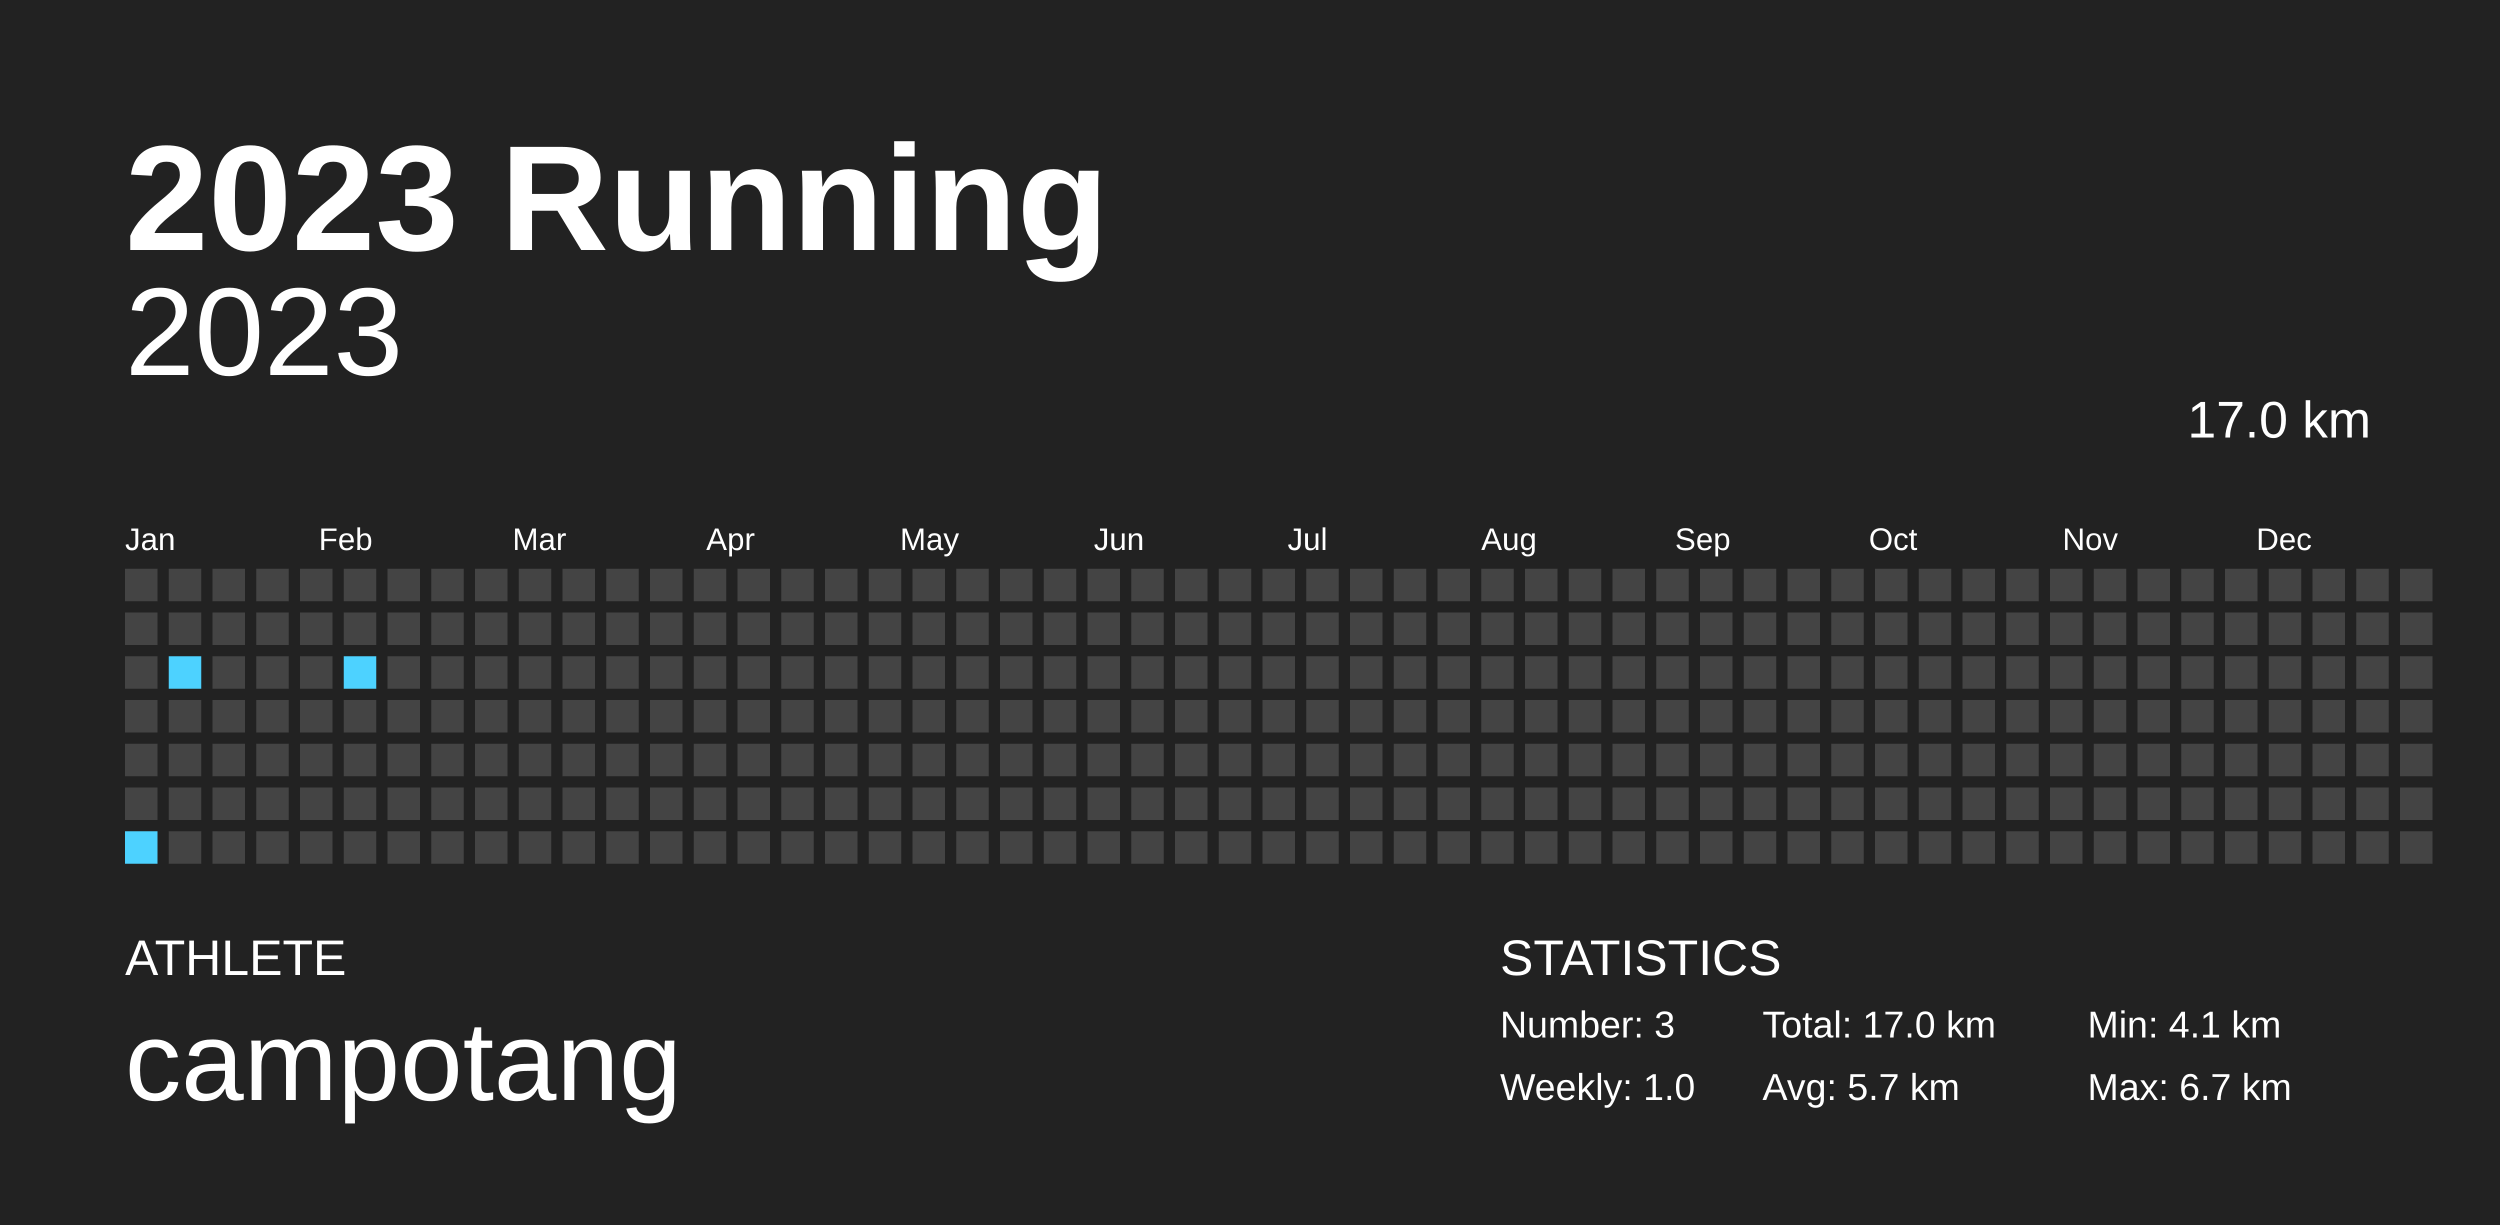
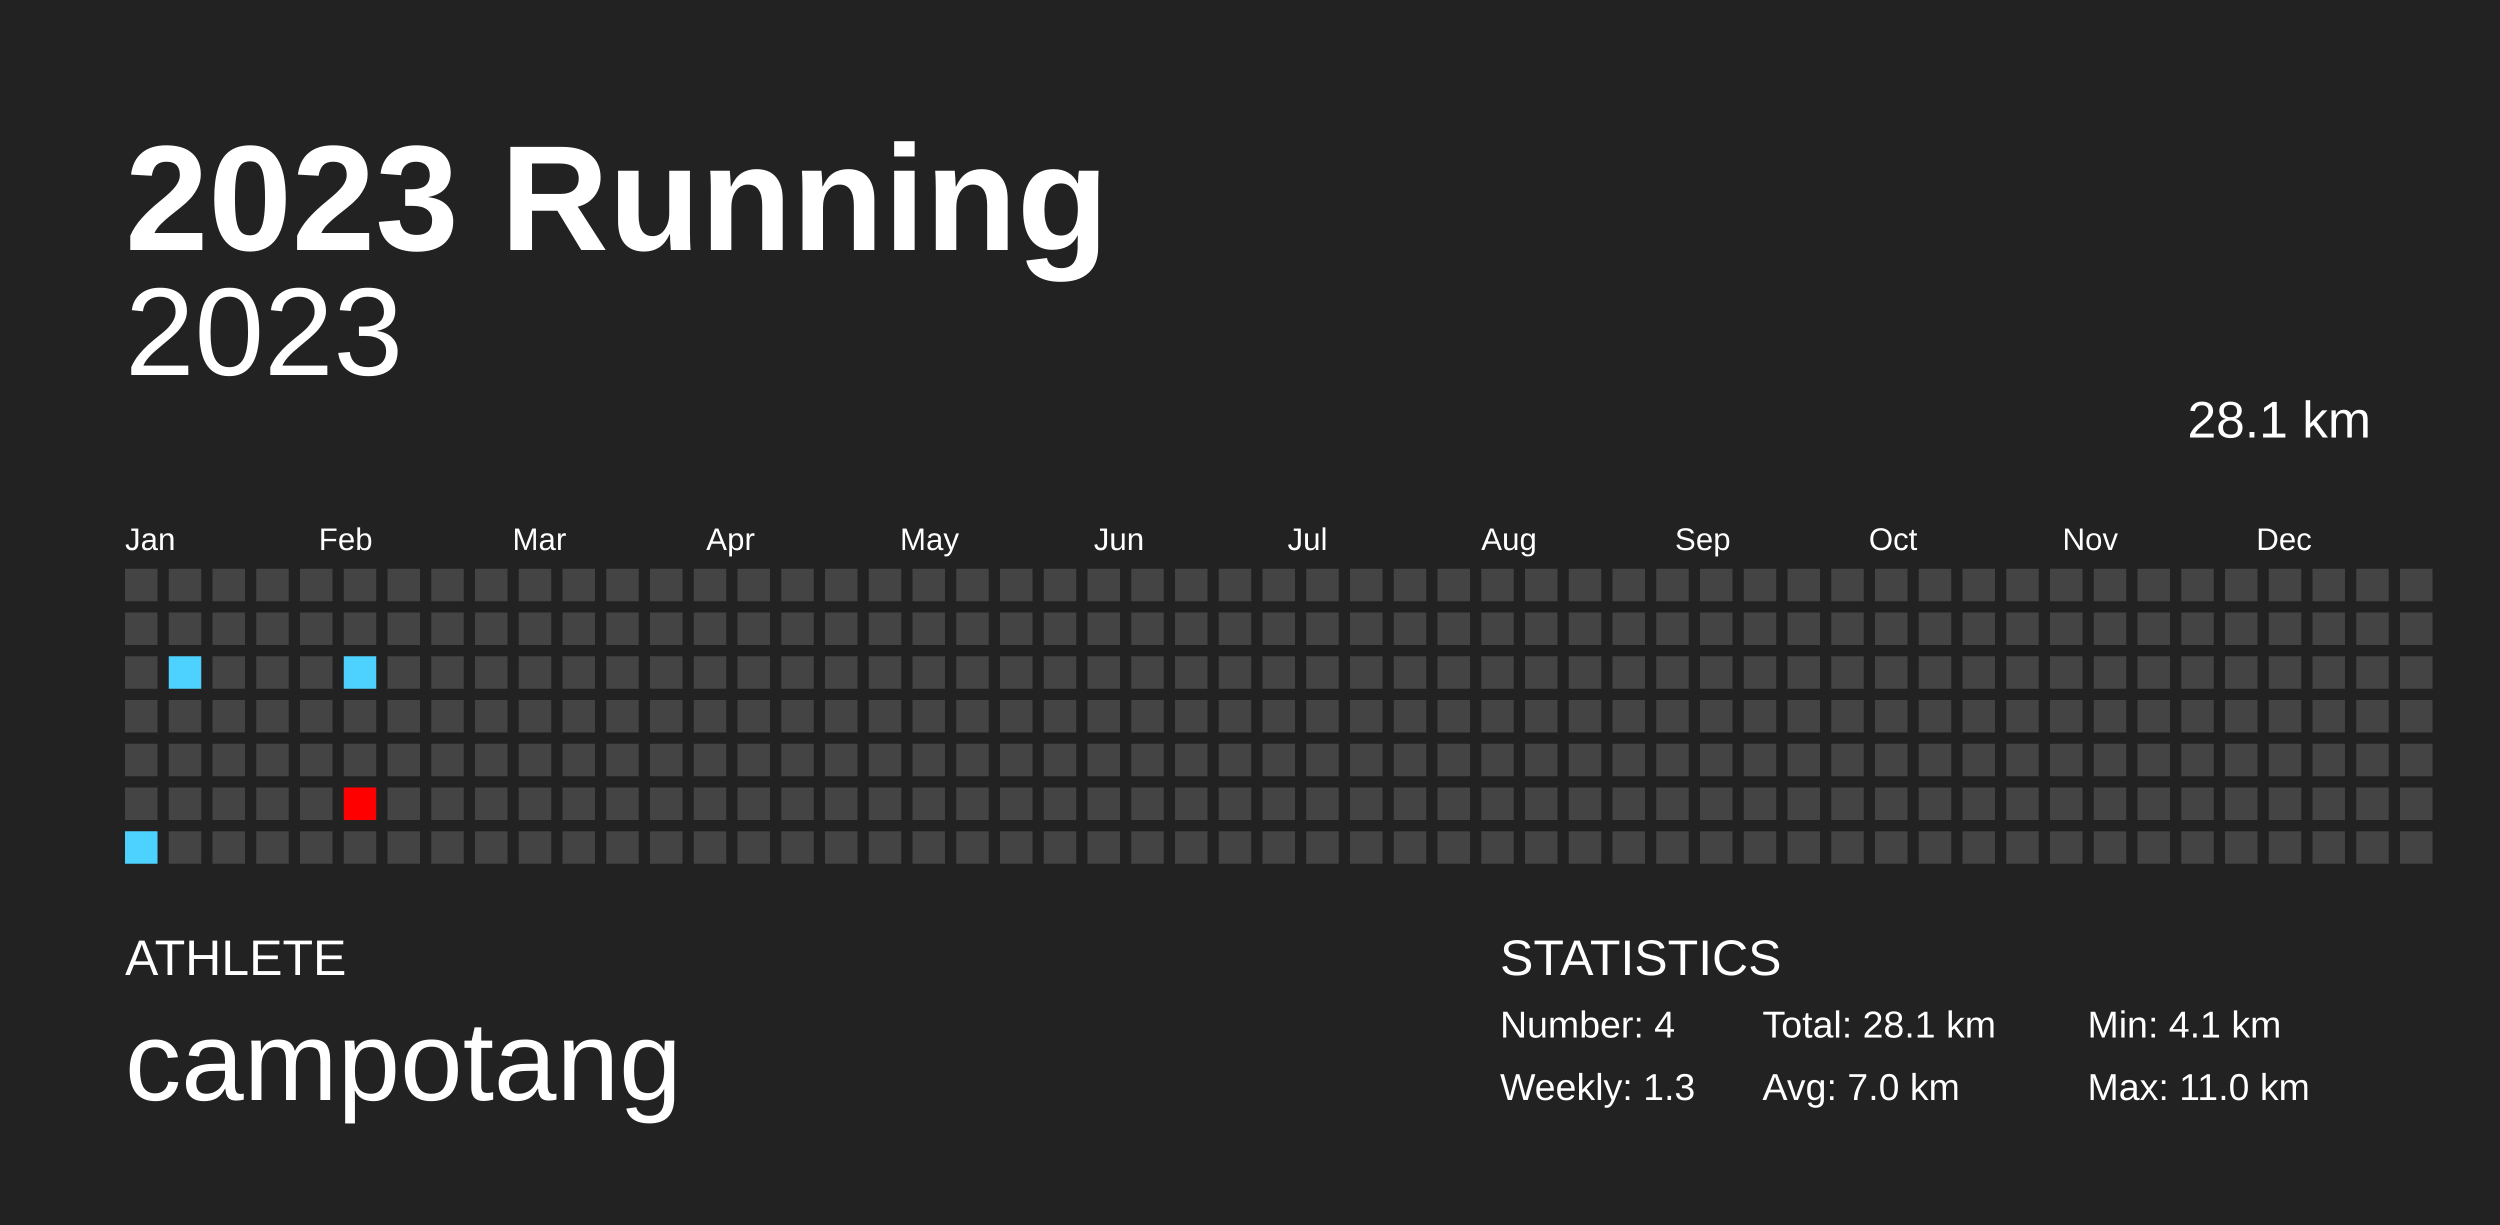
<svg xmlns="http://www.w3.org/2000/svg" baseProfile="full" height="98mm" version="1.1" viewBox="0,0,200,98" width="200mm">
  <defs />
  <rect fill="#222222" height="98" width="200" x="0" y="0" />
  <text fill="#FFFFFF" style="font-size:12px; font-family:Arial; font-weight:bold;" x="10" y="20">2023 Running</text>
  <text fill="#FFFFFF" style="font-size:4px; font-family:Arial" x="10" y="78">ATHLETE</text>
  <text fill="#FFFFFF" style="font-size:9px; font-family:Arial" x="10" y="88">campotang</text>
  <text fill="#FFFFFF" style="font-size:4px; font-family:Arial" x="120" y="78">STATISTICS</text>
-   <text fill="#FFFFFF" style="font-size:3px; font-family:Arial" x="120" y="83">Number: 3</text>
-   <text fill="#FFFFFF" style="font-size:3px; font-family:Arial" x="120" y="88">Weekly: 1.0</text>
-   <text fill="#FFFFFF" style="font-size:3px; font-family:Arial" x="141" y="83">Total: 17.0 km</text>
-   <text fill="#FFFFFF" style="font-size:3px; font-family:Arial" x="141" y="88">Avg: 5.7 km</text>
+   <text fill="#FFFFFF" style="font-size:3px; font-family:Arial" x="120" y="83">Number: 4</text>
+   <text fill="#FFFFFF" style="font-size:3px; font-family:Arial" x="120" y="88">Weekly: 1.3</text>
+   <text fill="#FFFFFF" style="font-size:3px; font-family:Arial" x="141" y="83">Total: 28.1 km</text>
+   <text fill="#FFFFFF" style="font-size:3px; font-family:Arial" x="141" y="88">Avg: 7.0 km</text>
  <text fill="#FFFFFF" style="font-size:3px; font-family:Arial" x="167" y="83">Min: 4.1 km</text>
-   <text fill="#FFFFFF" style="font-size:3px; font-family:Arial" x="167" y="88">Max: 6.7 km</text>
+   <text fill="#FFFFFF" style="font-size:3px; font-family:Arial" x="167" y="88">Max: 11.0 km</text>
  <text alignment-baseline="hanging" fill="#FFFFFF" style="font-size:10.0px; font-family:Arial;" x="10" y="30">2023</text>
-   <text alignment-baseline="hanging" fill="#FFFFFF" style="font-size:4.125px; font-family:Arial;" x="175" y="35">17.0 km</text>
+   <text alignment-baseline="hanging" fill="#FFFFFF" style="font-size:4.125px; font-family:Arial;" x="175" y="35">28.1 km</text>
  <text fill="#FFFFFF" style="font-size:2.5px; font-family:Arial" x="10.0" y="44">Jan</text>
  <text fill="#FFFFFF" style="font-size:2.5px; font-family:Arial" x="25.5" y="44">Feb</text>
  <text fill="#FFFFFF" style="font-size:2.5px; font-family:Arial" x="41.0" y="44">Mar</text>
  <text fill="#FFFFFF" style="font-size:2.5px; font-family:Arial" x="56.5" y="44">Apr</text>
  <text fill="#FFFFFF" style="font-size:2.5px; font-family:Arial" x="72.0" y="44">May</text>
  <text fill="#FFFFFF" style="font-size:2.5px; font-family:Arial" x="87.5" y="44">Jun</text>
  <text fill="#FFFFFF" style="font-size:2.5px; font-family:Arial" x="103.0" y="44">Jul</text>
  <text fill="#FFFFFF" style="font-size:2.5px; font-family:Arial" x="118.5" y="44">Aug</text>
  <text fill="#FFFFFF" style="font-size:2.5px; font-family:Arial" x="134.0" y="44">Sep</text>
  <text fill="#FFFFFF" style="font-size:2.5px; font-family:Arial" x="149.5" y="44">Oct</text>
  <text fill="#FFFFFF" style="font-size:2.5px; font-family:Arial" x="165.0" y="44">Nov</text>
  <text fill="#FFFFFF" style="font-size:2.5px; font-family:Arial" x="180.5" y="44">Dec</text>
  <rect fill="#444444" height="2.6" width="2.6" x="10.0" y="45.5" />
  <rect fill="#444444" height="2.6" width="2.6" x="10.0" y="49.0" />
  <rect fill="#444444" height="2.6" width="2.6" x="10.0" y="52.5" />
  <rect fill="#444444" height="2.6" width="2.6" x="10.0" y="56.0" />
  <rect fill="#444444" height="2.6" width="2.6" x="10.0" y="59.5" />
  <rect fill="#444444" height="2.6" width="2.6" x="10.0" y="63.0" />
  <rect fill="#4dd2ff" height="2.6" width="2.6" x="10.0" y="66.5" />
  <rect fill="#444444" height="2.6" width="2.6" x="13.5" y="45.5" />
  <rect fill="#444444" height="2.6" width="2.6" x="13.5" y="49.0" />
  <rect fill="#4dd2ff" height="2.6" width="2.6" x="13.5" y="52.5" />
  <rect fill="#444444" height="2.6" width="2.6" x="13.5" y="56.0" />
  <rect fill="#444444" height="2.6" width="2.6" x="13.5" y="59.5" />
  <rect fill="#444444" height="2.6" width="2.6" x="13.5" y="63.0" />
  <rect fill="#444444" height="2.6" width="2.6" x="13.5" y="66.5" />
  <rect fill="#444444" height="2.6" width="2.6" x="17.0" y="45.5" />
  <rect fill="#444444" height="2.6" width="2.6" x="17.0" y="49.0" />
  <rect fill="#444444" height="2.6" width="2.6" x="17.0" y="52.5" />
  <rect fill="#444444" height="2.6" width="2.6" x="17.0" y="56.0" />
  <rect fill="#444444" height="2.6" width="2.6" x="17.0" y="59.5" />
  <rect fill="#444444" height="2.6" width="2.6" x="17.0" y="63.0" />
  <rect fill="#444444" height="2.6" width="2.6" x="17.0" y="66.5" />
  <rect fill="#444444" height="2.6" width="2.6" x="20.5" y="45.5" />
  <rect fill="#444444" height="2.6" width="2.6" x="20.5" y="49.0" />
  <rect fill="#444444" height="2.6" width="2.6" x="20.5" y="52.5" />
  <rect fill="#444444" height="2.6" width="2.6" x="20.5" y="56.0" />
  <rect fill="#444444" height="2.6" width="2.6" x="20.5" y="59.5" />
  <rect fill="#444444" height="2.6" width="2.6" x="20.5" y="63.0" />
  <rect fill="#444444" height="2.6" width="2.6" x="20.5" y="66.5" />
  <rect fill="#444444" height="2.6" width="2.6" x="24.0" y="45.5" />
  <rect fill="#444444" height="2.6" width="2.6" x="24.0" y="49.0" />
  <rect fill="#444444" height="2.6" width="2.6" x="24.0" y="52.5" />
  <rect fill="#444444" height="2.6" width="2.6" x="24.0" y="56.0" />
  <rect fill="#444444" height="2.6" width="2.6" x="24.0" y="59.5" />
  <rect fill="#444444" height="2.6" width="2.6" x="24.0" y="63.0" />
  <rect fill="#444444" height="2.6" width="2.6" x="24.0" y="66.5" />
  <rect fill="#444444" height="2.6" width="2.6" x="27.5" y="45.5" />
  <rect fill="#444444" height="2.6" width="2.6" x="27.5" y="49.0" />
  <rect fill="#4dd2ff" height="2.6" width="2.6" x="27.5" y="52.5" />
  <rect fill="#444444" height="2.6" width="2.6" x="27.5" y="56.0" />
  <rect fill="#444444" height="2.6" width="2.6" x="27.5" y="59.5" />
-   <rect fill="#444444" height="2.6" width="2.6" x="27.5" y="63.0" />
+   <rect fill="#ff0000" height="2.6" width="2.6" x="27.5" y="63.0" />
  <rect fill="#444444" height="2.6" width="2.6" x="27.5" y="66.5" />
  <rect fill="#444444" height="2.6" width="2.6" x="31.0" y="45.5" />
  <rect fill="#444444" height="2.6" width="2.6" x="31.0" y="49.0" />
  <rect fill="#444444" height="2.6" width="2.6" x="31.0" y="52.5" />
  <rect fill="#444444" height="2.6" width="2.6" x="31.0" y="56.0" />
  <rect fill="#444444" height="2.6" width="2.6" x="31.0" y="59.5" />
  <rect fill="#444444" height="2.6" width="2.6" x="31.0" y="63.0" />
  <rect fill="#444444" height="2.6" width="2.6" x="31.0" y="66.5" />
  <rect fill="#444444" height="2.6" width="2.6" x="34.5" y="45.5" />
  <rect fill="#444444" height="2.6" width="2.6" x="34.5" y="49.0" />
  <rect fill="#444444" height="2.6" width="2.6" x="34.5" y="52.5" />
  <rect fill="#444444" height="2.6" width="2.6" x="34.5" y="56.0" />
  <rect fill="#444444" height="2.6" width="2.6" x="34.5" y="59.5" />
  <rect fill="#444444" height="2.6" width="2.6" x="34.5" y="63.0" />
  <rect fill="#444444" height="2.6" width="2.6" x="34.5" y="66.5" />
  <rect fill="#444444" height="2.6" width="2.6" x="38.0" y="45.5" />
  <rect fill="#444444" height="2.6" width="2.6" x="38.0" y="49.0" />
  <rect fill="#444444" height="2.6" width="2.6" x="38.0" y="52.5" />
  <rect fill="#444444" height="2.6" width="2.6" x="38.0" y="56.0" />
  <rect fill="#444444" height="2.6" width="2.6" x="38.0" y="59.5" />
  <rect fill="#444444" height="2.6" width="2.6" x="38.0" y="63.0" />
  <rect fill="#444444" height="2.6" width="2.6" x="38.0" y="66.5" />
  <rect fill="#444444" height="2.6" width="2.6" x="41.5" y="45.5" />
  <rect fill="#444444" height="2.6" width="2.6" x="41.5" y="49.0" />
  <rect fill="#444444" height="2.6" width="2.6" x="41.5" y="52.5" />
  <rect fill="#444444" height="2.6" width="2.6" x="41.5" y="56.0" />
  <rect fill="#444444" height="2.6" width="2.6" x="41.5" y="59.5" />
  <rect fill="#444444" height="2.6" width="2.6" x="41.5" y="63.0" />
  <rect fill="#444444" height="2.6" width="2.6" x="41.5" y="66.5" />
  <rect fill="#444444" height="2.6" width="2.6" x="45.0" y="45.5" />
  <rect fill="#444444" height="2.6" width="2.6" x="45.0" y="49.0" />
  <rect fill="#444444" height="2.6" width="2.6" x="45.0" y="52.5" />
  <rect fill="#444444" height="2.6" width="2.6" x="45.0" y="56.0" />
  <rect fill="#444444" height="2.6" width="2.6" x="45.0" y="59.5" />
  <rect fill="#444444" height="2.6" width="2.6" x="45.0" y="63.0" />
  <rect fill="#444444" height="2.6" width="2.6" x="45.0" y="66.5" />
  <rect fill="#444444" height="2.6" width="2.6" x="48.5" y="45.5" />
  <rect fill="#444444" height="2.6" width="2.6" x="48.5" y="49.0" />
  <rect fill="#444444" height="2.6" width="2.6" x="48.5" y="52.5" />
  <rect fill="#444444" height="2.6" width="2.6" x="48.5" y="56.0" />
  <rect fill="#444444" height="2.6" width="2.6" x="48.5" y="59.5" />
  <rect fill="#444444" height="2.6" width="2.6" x="48.5" y="63.0" />
  <rect fill="#444444" height="2.6" width="2.6" x="48.5" y="66.5" />
  <rect fill="#444444" height="2.6" width="2.6" x="52.0" y="45.5" />
  <rect fill="#444444" height="2.6" width="2.6" x="52.0" y="49.0" />
  <rect fill="#444444" height="2.6" width="2.6" x="52.0" y="52.5" />
  <rect fill="#444444" height="2.6" width="2.6" x="52.0" y="56.0" />
  <rect fill="#444444" height="2.6" width="2.6" x="52.0" y="59.5" />
  <rect fill="#444444" height="2.6" width="2.6" x="52.0" y="63.0" />
  <rect fill="#444444" height="2.6" width="2.6" x="52.0" y="66.5" />
  <rect fill="#444444" height="2.6" width="2.6" x="55.5" y="45.5" />
  <rect fill="#444444" height="2.6" width="2.6" x="55.5" y="49.0" />
  <rect fill="#444444" height="2.6" width="2.6" x="55.5" y="52.5" />
  <rect fill="#444444" height="2.6" width="2.6" x="55.5" y="56.0" />
  <rect fill="#444444" height="2.6" width="2.6" x="55.5" y="59.5" />
  <rect fill="#444444" height="2.6" width="2.6" x="55.5" y="63.0" />
  <rect fill="#444444" height="2.6" width="2.6" x="55.5" y="66.5" />
  <rect fill="#444444" height="2.6" width="2.6" x="59.0" y="45.5" />
  <rect fill="#444444" height="2.6" width="2.6" x="59.0" y="49.0" />
  <rect fill="#444444" height="2.6" width="2.6" x="59.0" y="52.5" />
  <rect fill="#444444" height="2.6" width="2.6" x="59.0" y="56.0" />
  <rect fill="#444444" height="2.6" width="2.6" x="59.0" y="59.5" />
  <rect fill="#444444" height="2.6" width="2.6" x="59.0" y="63.0" />
  <rect fill="#444444" height="2.6" width="2.6" x="59.0" y="66.5" />
  <rect fill="#444444" height="2.6" width="2.6" x="62.5" y="45.5" />
  <rect fill="#444444" height="2.6" width="2.6" x="62.5" y="49.0" />
  <rect fill="#444444" height="2.6" width="2.6" x="62.5" y="52.5" />
  <rect fill="#444444" height="2.6" width="2.6" x="62.5" y="56.0" />
  <rect fill="#444444" height="2.6" width="2.6" x="62.5" y="59.5" />
  <rect fill="#444444" height="2.6" width="2.6" x="62.5" y="63.0" />
  <rect fill="#444444" height="2.6" width="2.6" x="62.5" y="66.5" />
  <rect fill="#444444" height="2.6" width="2.6" x="66.0" y="45.5" />
  <rect fill="#444444" height="2.6" width="2.6" x="66.0" y="49.0" />
  <rect fill="#444444" height="2.6" width="2.6" x="66.0" y="52.5" />
  <rect fill="#444444" height="2.6" width="2.6" x="66.0" y="56.0" />
  <rect fill="#444444" height="2.6" width="2.6" x="66.0" y="59.5" />
  <rect fill="#444444" height="2.6" width="2.6" x="66.0" y="63.0" />
  <rect fill="#444444" height="2.6" width="2.6" x="66.0" y="66.5" />
  <rect fill="#444444" height="2.6" width="2.6" x="69.5" y="45.5" />
  <rect fill="#444444" height="2.6" width="2.6" x="69.5" y="49.0" />
  <rect fill="#444444" height="2.6" width="2.6" x="69.5" y="52.5" />
  <rect fill="#444444" height="2.6" width="2.6" x="69.5" y="56.0" />
  <rect fill="#444444" height="2.6" width="2.6" x="69.5" y="59.5" />
  <rect fill="#444444" height="2.6" width="2.6" x="69.5" y="63.0" />
  <rect fill="#444444" height="2.6" width="2.6" x="69.5" y="66.5" />
  <rect fill="#444444" height="2.6" width="2.6" x="73.0" y="45.5" />
  <rect fill="#444444" height="2.6" width="2.6" x="73.0" y="49.0" />
  <rect fill="#444444" height="2.6" width="2.6" x="73.0" y="52.5" />
  <rect fill="#444444" height="2.6" width="2.6" x="73.0" y="56.0" />
  <rect fill="#444444" height="2.6" width="2.6" x="73.0" y="59.5" />
  <rect fill="#444444" height="2.6" width="2.6" x="73.0" y="63.0" />
  <rect fill="#444444" height="2.6" width="2.6" x="73.0" y="66.5" />
  <rect fill="#444444" height="2.6" width="2.6" x="76.5" y="45.5" />
  <rect fill="#444444" height="2.6" width="2.6" x="76.5" y="49.0" />
  <rect fill="#444444" height="2.6" width="2.6" x="76.5" y="52.5" />
  <rect fill="#444444" height="2.6" width="2.6" x="76.5" y="56.0" />
  <rect fill="#444444" height="2.6" width="2.6" x="76.5" y="59.5" />
  <rect fill="#444444" height="2.6" width="2.6" x="76.5" y="63.0" />
  <rect fill="#444444" height="2.6" width="2.6" x="76.5" y="66.5" />
  <rect fill="#444444" height="2.6" width="2.6" x="80.0" y="45.5" />
  <rect fill="#444444" height="2.6" width="2.6" x="80.0" y="49.0" />
  <rect fill="#444444" height="2.6" width="2.6" x="80.0" y="52.5" />
  <rect fill="#444444" height="2.6" width="2.6" x="80.0" y="56.0" />
  <rect fill="#444444" height="2.6" width="2.6" x="80.0" y="59.5" />
  <rect fill="#444444" height="2.6" width="2.6" x="80.0" y="63.0" />
  <rect fill="#444444" height="2.6" width="2.6" x="80.0" y="66.5" />
  <rect fill="#444444" height="2.6" width="2.6" x="83.5" y="45.5" />
  <rect fill="#444444" height="2.6" width="2.6" x="83.5" y="49.0" />
  <rect fill="#444444" height="2.6" width="2.6" x="83.5" y="52.5" />
  <rect fill="#444444" height="2.6" width="2.6" x="83.5" y="56.0" />
  <rect fill="#444444" height="2.6" width="2.6" x="83.5" y="59.5" />
  <rect fill="#444444" height="2.6" width="2.6" x="83.5" y="63.0" />
  <rect fill="#444444" height="2.6" width="2.6" x="83.5" y="66.5" />
  <rect fill="#444444" height="2.6" width="2.6" x="87.0" y="45.5" />
  <rect fill="#444444" height="2.6" width="2.6" x="87.0" y="49.0" />
  <rect fill="#444444" height="2.6" width="2.6" x="87.0" y="52.5" />
  <rect fill="#444444" height="2.6" width="2.6" x="87.0" y="56.0" />
  <rect fill="#444444" height="2.6" width="2.6" x="87.0" y="59.5" />
  <rect fill="#444444" height="2.6" width="2.6" x="87.0" y="63.0" />
  <rect fill="#444444" height="2.6" width="2.6" x="87.0" y="66.5" />
  <rect fill="#444444" height="2.6" width="2.6" x="90.5" y="45.5" />
  <rect fill="#444444" height="2.6" width="2.6" x="90.5" y="49.0" />
  <rect fill="#444444" height="2.6" width="2.6" x="90.5" y="52.5" />
  <rect fill="#444444" height="2.6" width="2.6" x="90.5" y="56.0" />
  <rect fill="#444444" height="2.6" width="2.6" x="90.5" y="59.5" />
  <rect fill="#444444" height="2.6" width="2.6" x="90.5" y="63.0" />
  <rect fill="#444444" height="2.6" width="2.6" x="90.5" y="66.5" />
  <rect fill="#444444" height="2.6" width="2.6" x="94.0" y="45.5" />
  <rect fill="#444444" height="2.6" width="2.6" x="94.0" y="49.0" />
  <rect fill="#444444" height="2.6" width="2.6" x="94.0" y="52.5" />
  <rect fill="#444444" height="2.6" width="2.6" x="94.0" y="56.0" />
  <rect fill="#444444" height="2.6" width="2.6" x="94.0" y="59.5" />
  <rect fill="#444444" height="2.6" width="2.6" x="94.0" y="63.0" />
  <rect fill="#444444" height="2.6" width="2.6" x="94.0" y="66.5" />
  <rect fill="#444444" height="2.6" width="2.6" x="97.5" y="45.5" />
  <rect fill="#444444" height="2.6" width="2.6" x="97.5" y="49.0" />
  <rect fill="#444444" height="2.6" width="2.6" x="97.5" y="52.5" />
  <rect fill="#444444" height="2.6" width="2.6" x="97.5" y="56.0" />
  <rect fill="#444444" height="2.6" width="2.6" x="97.5" y="59.5" />
  <rect fill="#444444" height="2.6" width="2.6" x="97.5" y="63.0" />
  <rect fill="#444444" height="2.6" width="2.6" x="97.5" y="66.5" />
  <rect fill="#444444" height="2.6" width="2.6" x="101.0" y="45.5" />
  <rect fill="#444444" height="2.6" width="2.6" x="101.0" y="49.0" />
  <rect fill="#444444" height="2.6" width="2.6" x="101.0" y="52.5" />
  <rect fill="#444444" height="2.6" width="2.6" x="101.0" y="56.0" />
  <rect fill="#444444" height="2.6" width="2.6" x="101.0" y="59.5" />
  <rect fill="#444444" height="2.6" width="2.6" x="101.0" y="63.0" />
  <rect fill="#444444" height="2.6" width="2.6" x="101.0" y="66.5" />
  <rect fill="#444444" height="2.6" width="2.6" x="104.5" y="45.5" />
  <rect fill="#444444" height="2.6" width="2.6" x="104.5" y="49.0" />
  <rect fill="#444444" height="2.6" width="2.6" x="104.5" y="52.5" />
  <rect fill="#444444" height="2.6" width="2.6" x="104.5" y="56.0" />
  <rect fill="#444444" height="2.6" width="2.6" x="104.5" y="59.5" />
  <rect fill="#444444" height="2.6" width="2.6" x="104.5" y="63.0" />
  <rect fill="#444444" height="2.6" width="2.6" x="104.5" y="66.5" />
  <rect fill="#444444" height="2.6" width="2.6" x="108.0" y="45.5" />
  <rect fill="#444444" height="2.6" width="2.6" x="108.0" y="49.0" />
  <rect fill="#444444" height="2.6" width="2.6" x="108.0" y="52.5" />
  <rect fill="#444444" height="2.6" width="2.6" x="108.0" y="56.0" />
  <rect fill="#444444" height="2.6" width="2.6" x="108.0" y="59.5" />
  <rect fill="#444444" height="2.6" width="2.6" x="108.0" y="63.0" />
  <rect fill="#444444" height="2.6" width="2.6" x="108.0" y="66.5" />
  <rect fill="#444444" height="2.6" width="2.6" x="111.5" y="45.5" />
  <rect fill="#444444" height="2.6" width="2.6" x="111.5" y="49.0" />
  <rect fill="#444444" height="2.6" width="2.6" x="111.5" y="52.5" />
  <rect fill="#444444" height="2.6" width="2.6" x="111.5" y="56.0" />
  <rect fill="#444444" height="2.6" width="2.6" x="111.5" y="59.5" />
  <rect fill="#444444" height="2.6" width="2.6" x="111.5" y="63.0" />
  <rect fill="#444444" height="2.6" width="2.6" x="111.5" y="66.5" />
  <rect fill="#444444" height="2.6" width="2.6" x="115.0" y="45.5" />
  <rect fill="#444444" height="2.6" width="2.6" x="115.0" y="49.0" />
  <rect fill="#444444" height="2.6" width="2.6" x="115.0" y="52.5" />
  <rect fill="#444444" height="2.6" width="2.6" x="115.0" y="56.0" />
  <rect fill="#444444" height="2.6" width="2.6" x="115.0" y="59.5" />
  <rect fill="#444444" height="2.6" width="2.6" x="115.0" y="63.0" />
  <rect fill="#444444" height="2.6" width="2.6" x="115.0" y="66.5" />
  <rect fill="#444444" height="2.6" width="2.6" x="118.5" y="45.5" />
  <rect fill="#444444" height="2.6" width="2.6" x="118.5" y="49.0" />
  <rect fill="#444444" height="2.6" width="2.6" x="118.5" y="52.5" />
  <rect fill="#444444" height="2.6" width="2.6" x="118.5" y="56.0" />
  <rect fill="#444444" height="2.6" width="2.6" x="118.5" y="59.5" />
  <rect fill="#444444" height="2.6" width="2.6" x="118.5" y="63.0" />
  <rect fill="#444444" height="2.6" width="2.6" x="118.5" y="66.5" />
  <rect fill="#444444" height="2.6" width="2.6" x="122.0" y="45.5" />
  <rect fill="#444444" height="2.6" width="2.6" x="122.0" y="49.0" />
  <rect fill="#444444" height="2.6" width="2.6" x="122.0" y="52.5" />
  <rect fill="#444444" height="2.6" width="2.6" x="122.0" y="56.0" />
  <rect fill="#444444" height="2.6" width="2.6" x="122.0" y="59.5" />
  <rect fill="#444444" height="2.6" width="2.6" x="122.0" y="63.0" />
  <rect fill="#444444" height="2.6" width="2.6" x="122.0" y="66.5" />
  <rect fill="#444444" height="2.6" width="2.6" x="125.5" y="45.5" />
  <rect fill="#444444" height="2.6" width="2.6" x="125.5" y="49.0" />
  <rect fill="#444444" height="2.6" width="2.6" x="125.5" y="52.5" />
  <rect fill="#444444" height="2.6" width="2.6" x="125.5" y="56.0" />
  <rect fill="#444444" height="2.6" width="2.6" x="125.5" y="59.5" />
  <rect fill="#444444" height="2.6" width="2.6" x="125.5" y="63.0" />
  <rect fill="#444444" height="2.6" width="2.6" x="125.5" y="66.5" />
  <rect fill="#444444" height="2.6" width="2.6" x="129.0" y="45.5" />
  <rect fill="#444444" height="2.6" width="2.6" x="129.0" y="49.0" />
  <rect fill="#444444" height="2.6" width="2.6" x="129.0" y="52.5" />
  <rect fill="#444444" height="2.6" width="2.6" x="129.0" y="56.0" />
  <rect fill="#444444" height="2.6" width="2.6" x="129.0" y="59.5" />
  <rect fill="#444444" height="2.6" width="2.6" x="129.0" y="63.0" />
  <rect fill="#444444" height="2.6" width="2.6" x="129.0" y="66.5" />
  <rect fill="#444444" height="2.6" width="2.6" x="132.5" y="45.5" />
  <rect fill="#444444" height="2.6" width="2.6" x="132.5" y="49.0" />
  <rect fill="#444444" height="2.6" width="2.6" x="132.5" y="52.5" />
  <rect fill="#444444" height="2.6" width="2.6" x="132.5" y="56.0" />
  <rect fill="#444444" height="2.6" width="2.6" x="132.5" y="59.5" />
  <rect fill="#444444" height="2.6" width="2.6" x="132.5" y="63.0" />
  <rect fill="#444444" height="2.6" width="2.6" x="132.5" y="66.5" />
  <rect fill="#444444" height="2.6" width="2.6" x="136.0" y="45.5" />
  <rect fill="#444444" height="2.6" width="2.6" x="136.0" y="49.0" />
  <rect fill="#444444" height="2.6" width="2.6" x="136.0" y="52.5" />
  <rect fill="#444444" height="2.6" width="2.6" x="136.0" y="56.0" />
  <rect fill="#444444" height="2.6" width="2.6" x="136.0" y="59.5" />
  <rect fill="#444444" height="2.6" width="2.6" x="136.0" y="63.0" />
  <rect fill="#444444" height="2.6" width="2.6" x="136.0" y="66.5" />
  <rect fill="#444444" height="2.6" width="2.6" x="139.5" y="45.5" />
  <rect fill="#444444" height="2.6" width="2.6" x="139.5" y="49.0" />
  <rect fill="#444444" height="2.6" width="2.6" x="139.5" y="52.5" />
  <rect fill="#444444" height="2.6" width="2.6" x="139.5" y="56.0" />
  <rect fill="#444444" height="2.6" width="2.6" x="139.5" y="59.5" />
  <rect fill="#444444" height="2.6" width="2.6" x="139.5" y="63.0" />
  <rect fill="#444444" height="2.6" width="2.6" x="139.5" y="66.5" />
  <rect fill="#444444" height="2.6" width="2.6" x="143.0" y="45.5" />
  <rect fill="#444444" height="2.6" width="2.6" x="143.0" y="49.0" />
  <rect fill="#444444" height="2.6" width="2.6" x="143.0" y="52.5" />
  <rect fill="#444444" height="2.6" width="2.6" x="143.0" y="56.0" />
  <rect fill="#444444" height="2.6" width="2.6" x="143.0" y="59.5" />
  <rect fill="#444444" height="2.6" width="2.6" x="143.0" y="63.0" />
  <rect fill="#444444" height="2.6" width="2.6" x="143.0" y="66.5" />
  <rect fill="#444444" height="2.6" width="2.6" x="146.5" y="45.5" />
  <rect fill="#444444" height="2.6" width="2.6" x="146.5" y="49.0" />
  <rect fill="#444444" height="2.6" width="2.6" x="146.5" y="52.5" />
  <rect fill="#444444" height="2.6" width="2.6" x="146.5" y="56.0" />
  <rect fill="#444444" height="2.6" width="2.6" x="146.5" y="59.5" />
  <rect fill="#444444" height="2.6" width="2.6" x="146.5" y="63.0" />
  <rect fill="#444444" height="2.6" width="2.6" x="146.5" y="66.5" />
  <rect fill="#444444" height="2.6" width="2.6" x="150.0" y="45.5" />
  <rect fill="#444444" height="2.6" width="2.6" x="150.0" y="49.0" />
  <rect fill="#444444" height="2.6" width="2.6" x="150.0" y="52.5" />
  <rect fill="#444444" height="2.6" width="2.6" x="150.0" y="56.0" />
  <rect fill="#444444" height="2.6" width="2.6" x="150.0" y="59.5" />
  <rect fill="#444444" height="2.6" width="2.6" x="150.0" y="63.0" />
  <rect fill="#444444" height="2.6" width="2.6" x="150.0" y="66.5" />
  <rect fill="#444444" height="2.6" width="2.6" x="153.5" y="45.5" />
  <rect fill="#444444" height="2.6" width="2.6" x="153.5" y="49.0" />
  <rect fill="#444444" height="2.6" width="2.6" x="153.5" y="52.5" />
  <rect fill="#444444" height="2.6" width="2.6" x="153.5" y="56.0" />
  <rect fill="#444444" height="2.6" width="2.6" x="153.5" y="59.5" />
  <rect fill="#444444" height="2.6" width="2.6" x="153.5" y="63.0" />
  <rect fill="#444444" height="2.6" width="2.6" x="153.5" y="66.5" />
  <rect fill="#444444" height="2.6" width="2.6" x="157.0" y="45.5" />
  <rect fill="#444444" height="2.6" width="2.6" x="157.0" y="49.0" />
  <rect fill="#444444" height="2.6" width="2.6" x="157.0" y="52.5" />
  <rect fill="#444444" height="2.6" width="2.6" x="157.0" y="56.0" />
  <rect fill="#444444" height="2.6" width="2.6" x="157.0" y="59.5" />
  <rect fill="#444444" height="2.6" width="2.6" x="157.0" y="63.0" />
  <rect fill="#444444" height="2.6" width="2.6" x="157.0" y="66.5" />
  <rect fill="#444444" height="2.6" width="2.6" x="160.5" y="45.5" />
  <rect fill="#444444" height="2.6" width="2.6" x="160.5" y="49.0" />
  <rect fill="#444444" height="2.6" width="2.6" x="160.5" y="52.5" />
  <rect fill="#444444" height="2.6" width="2.6" x="160.5" y="56.0" />
  <rect fill="#444444" height="2.6" width="2.6" x="160.5" y="59.5" />
  <rect fill="#444444" height="2.6" width="2.6" x="160.5" y="63.0" />
  <rect fill="#444444" height="2.6" width="2.6" x="160.5" y="66.5" />
  <rect fill="#444444" height="2.6" width="2.6" x="164.0" y="45.5" />
  <rect fill="#444444" height="2.6" width="2.6" x="164.0" y="49.0" />
  <rect fill="#444444" height="2.6" width="2.6" x="164.0" y="52.5" />
  <rect fill="#444444" height="2.6" width="2.6" x="164.0" y="56.0" />
  <rect fill="#444444" height="2.6" width="2.6" x="164.0" y="59.5" />
  <rect fill="#444444" height="2.6" width="2.6" x="164.0" y="63.0" />
  <rect fill="#444444" height="2.6" width="2.6" x="164.0" y="66.5" />
  <rect fill="#444444" height="2.6" width="2.6" x="167.5" y="45.5" />
  <rect fill="#444444" height="2.6" width="2.6" x="167.5" y="49.0" />
  <rect fill="#444444" height="2.6" width="2.6" x="167.5" y="52.5" />
  <rect fill="#444444" height="2.6" width="2.6" x="167.5" y="56.0" />
  <rect fill="#444444" height="2.6" width="2.6" x="167.5" y="59.5" />
  <rect fill="#444444" height="2.6" width="2.6" x="167.5" y="63.0" />
  <rect fill="#444444" height="2.6" width="2.6" x="167.5" y="66.5" />
  <rect fill="#444444" height="2.6" width="2.6" x="171.0" y="45.5" />
  <rect fill="#444444" height="2.6" width="2.6" x="171.0" y="49.0" />
  <rect fill="#444444" height="2.6" width="2.6" x="171.0" y="52.5" />
  <rect fill="#444444" height="2.6" width="2.6" x="171.0" y="56.0" />
  <rect fill="#444444" height="2.6" width="2.6" x="171.0" y="59.5" />
  <rect fill="#444444" height="2.6" width="2.6" x="171.0" y="63.0" />
  <rect fill="#444444" height="2.6" width="2.6" x="171.0" y="66.5" />
  <rect fill="#444444" height="2.6" width="2.6" x="174.5" y="45.5" />
  <rect fill="#444444" height="2.6" width="2.6" x="174.5" y="49.0" />
  <rect fill="#444444" height="2.6" width="2.6" x="174.5" y="52.5" />
  <rect fill="#444444" height="2.6" width="2.6" x="174.5" y="56.0" />
  <rect fill="#444444" height="2.6" width="2.6" x="174.5" y="59.5" />
  <rect fill="#444444" height="2.6" width="2.6" x="174.5" y="63.0" />
  <rect fill="#444444" height="2.6" width="2.6" x="174.5" y="66.5" />
  <rect fill="#444444" height="2.6" width="2.6" x="178.0" y="45.5" />
  <rect fill="#444444" height="2.6" width="2.6" x="178.0" y="49.0" />
  <rect fill="#444444" height="2.6" width="2.6" x="178.0" y="52.5" />
  <rect fill="#444444" height="2.6" width="2.6" x="178.0" y="56.0" />
  <rect fill="#444444" height="2.6" width="2.6" x="178.0" y="59.5" />
  <rect fill="#444444" height="2.6" width="2.6" x="178.0" y="63.0" />
  <rect fill="#444444" height="2.6" width="2.6" x="178.0" y="66.5" />
  <rect fill="#444444" height="2.6" width="2.6" x="181.5" y="45.5" />
  <rect fill="#444444" height="2.6" width="2.6" x="181.5" y="49.0" />
  <rect fill="#444444" height="2.6" width="2.6" x="181.5" y="52.5" />
  <rect fill="#444444" height="2.6" width="2.6" x="181.5" y="56.0" />
  <rect fill="#444444" height="2.6" width="2.6" x="181.5" y="59.5" />
  <rect fill="#444444" height="2.6" width="2.6" x="181.5" y="63.0" />
  <rect fill="#444444" height="2.6" width="2.6" x="181.5" y="66.5" />
  <rect fill="#444444" height="2.6" width="2.6" x="185.0" y="45.5" />
  <rect fill="#444444" height="2.6" width="2.6" x="185.0" y="49.0" />
  <rect fill="#444444" height="2.6" width="2.6" x="185.0" y="52.5" />
  <rect fill="#444444" height="2.6" width="2.6" x="185.0" y="56.0" />
  <rect fill="#444444" height="2.6" width="2.6" x="185.0" y="59.5" />
  <rect fill="#444444" height="2.6" width="2.6" x="185.0" y="63.0" />
  <rect fill="#444444" height="2.6" width="2.6" x="185.0" y="66.5" />
  <rect fill="#444444" height="2.6" width="2.6" x="188.5" y="45.5" />
  <rect fill="#444444" height="2.6" width="2.6" x="188.5" y="49.0" />
  <rect fill="#444444" height="2.6" width="2.6" x="188.5" y="52.5" />
  <rect fill="#444444" height="2.6" width="2.6" x="188.5" y="56.0" />
  <rect fill="#444444" height="2.6" width="2.6" x="188.5" y="59.5" />
  <rect fill="#444444" height="2.6" width="2.6" x="188.5" y="63.0" />
  <rect fill="#444444" height="2.6" width="2.6" x="188.5" y="66.5" />
  <rect fill="#444444" height="2.6" width="2.6" x="192.0" y="45.5" />
  <rect fill="#444444" height="2.6" width="2.6" x="192.0" y="49.0" />
  <rect fill="#444444" height="2.6" width="2.6" x="192.0" y="52.5" />
  <rect fill="#444444" height="2.6" width="2.6" x="192.0" y="56.0" />
  <rect fill="#444444" height="2.6" width="2.6" x="192.0" y="59.5" />
  <rect fill="#444444" height="2.6" width="2.6" x="192.0" y="63.0" />
  <rect fill="#444444" height="2.6" width="2.6" x="192.0" y="66.5" />
</svg>
